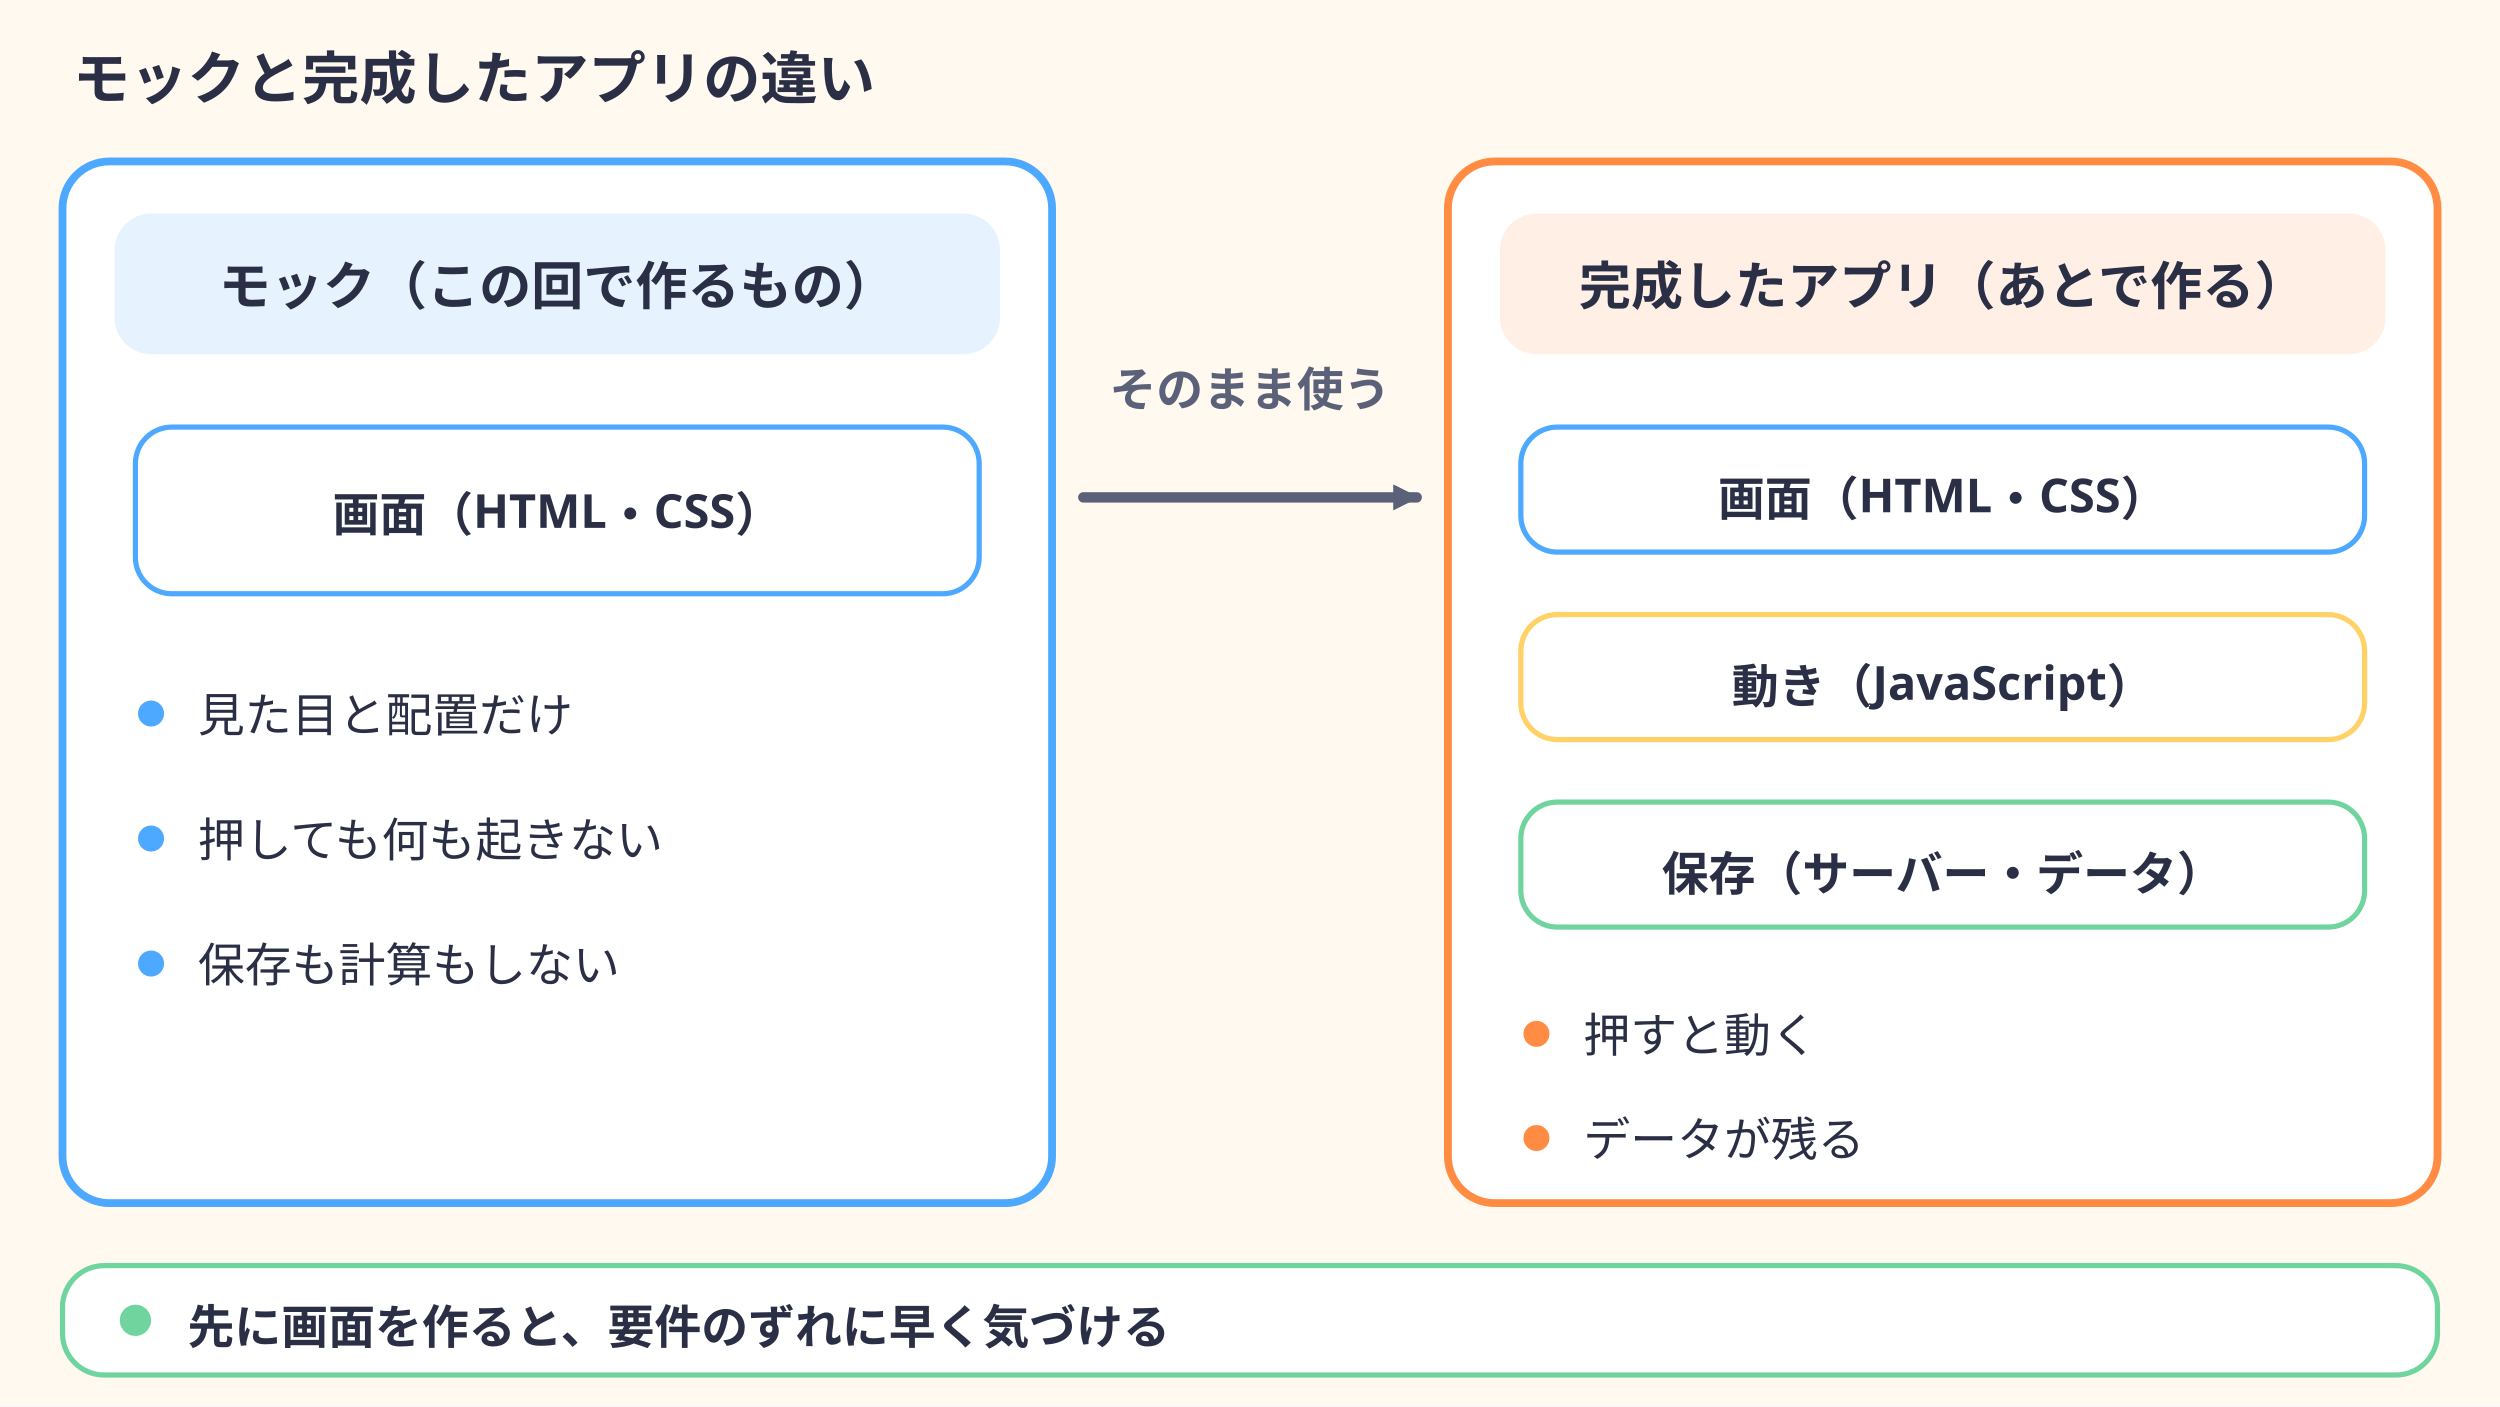
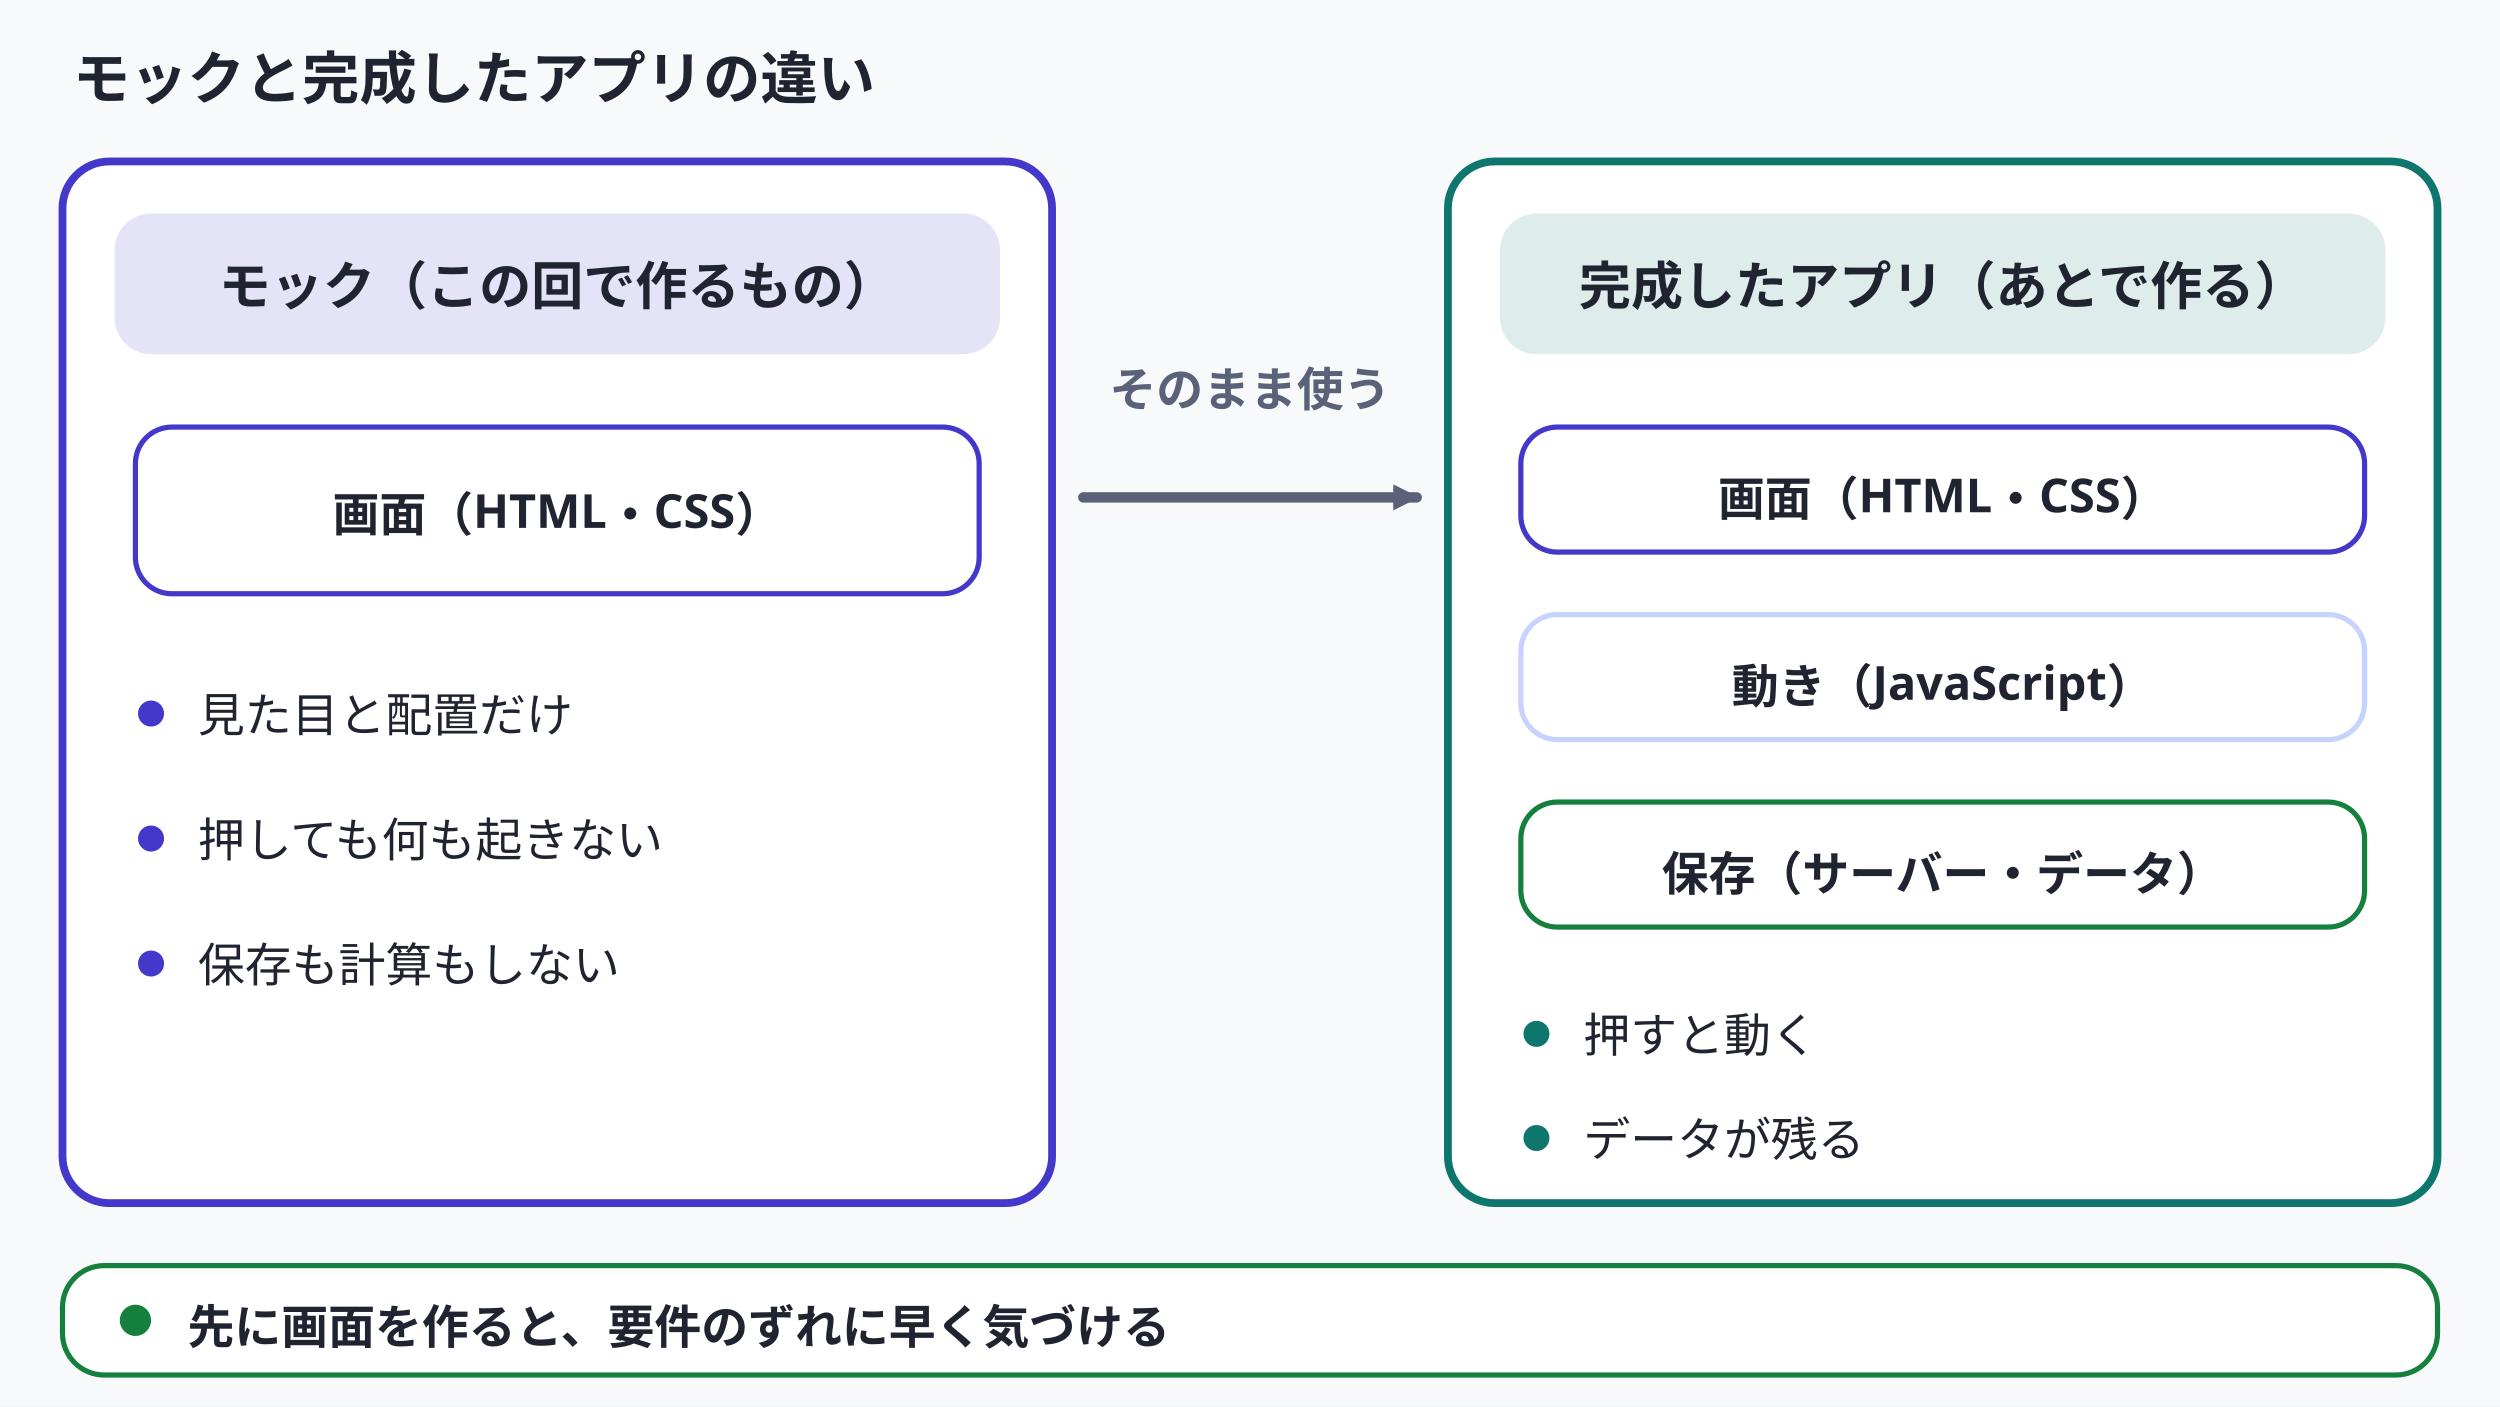
<svg xmlns="http://www.w3.org/2000/svg" viewBox="0 0 960 540" role="img" aria-labelledby="svg-title svg-desc">
  <defs>
    <marker id="arrow-gray" markerWidth="10" markerHeight="10" refX="9" refY="5" orient="auto" markerUnits="userSpaceOnUse" viewBox="0 0 10 10">
      <path d="M0 0L10 5L0 10Z" fill="#5A6178" />
    </marker>
  </defs>
-   <rect id="canvas" x="0" y="0" width="960" height="540" fill="#FFF9F0" />
-   <g font-family="'Hiragino Kaku Gothic ProN','Hiragino Sans','Noto Sans JP',sans-serif" fill="#2A2F45">
+   <rect id="canvas" x="0" y="0" width="960" height="540" fill="#F7F9FB" />
+   <g font-family="'Hiragino Kaku Gothic ProN','Hiragino Sans','Noto Sans JP',sans-serif" fill="#1F2430">
    <text id="main-title" x="28" y="38" font-size="22" font-weight="700">モックと完成したアプリの違い</text>
-     <rect id="mock-panel" x="24" y="62" width="380" height="400" rx="18" fill="#FFFFFF" stroke="#4DA8FF" stroke-width="3" />
-     <rect id="mock-heading-box" x="44" y="82" width="340" height="54" rx="14" fill="#4DA8FF" fill-opacity="0.14" />
+     <rect id="mock-panel" x="24" y="62" width="380" height="400" rx="18" fill="#FFFFFF" stroke="#4338CA" stroke-width="3" />
+     <rect id="mock-heading-box" x="44" y="82" width="340" height="54" rx="14" fill="#4338CA" fill-opacity="0.14" />
    <text id="mock-heading" x="214" y="117" font-size="20" font-weight="700" text-anchor="middle">モック（この回で作るもの）</text>
-     <rect id="mock-screen-box" x="52" y="164" width="324" height="64" rx="14" fill="#FFFFFF" stroke="#4DA8FF" stroke-width="2" />
+     <rect id="mock-screen-box" x="52" y="164" width="324" height="64" rx="14" fill="#FFFFFF" stroke="#4338CA" stroke-width="2" />
    <text id="mock-screen-text" x="214" y="204" font-size="18" font-weight="700" text-anchor="middle">画面（HTML・CSS）</text>
-     <circle id="mock-point-1" cx="58" cy="274" r="5" fill="#4DA8FF" />
+     <circle id="mock-point-1" cx="58" cy="274" r="5" fill="#4338CA" />
    <text id="mock-line-1" x="76" y="281" font-size="18">見た目と配置だけ</text>
-     <circle id="mock-point-2" cx="58" cy="322" r="5" fill="#4DA8FF" />
+     <circle id="mock-point-2" cx="58" cy="322" r="5" fill="#4338CA" />
    <text id="mock-line-2" x="76" y="329" font-size="18">押しても何も起きない</text>
-     <circle id="mock-point-3" cx="58" cy="370" r="5" fill="#4DA8FF" />
+     <circle id="mock-point-3" cx="58" cy="370" r="5" fill="#4338CA" />
    <text id="mock-line-3" x="76" y="377" font-size="18">保存も計算もしない</text>
-     <rect id="app-panel" x="556" y="62" width="380" height="400" rx="18" fill="#FFFFFF" stroke="#FF8C42" stroke-width="3" />
-     <rect id="app-heading-box" x="576" y="82" width="340" height="54" rx="14" fill="#FF8C42" fill-opacity="0.14" />
+     <rect id="app-panel" x="556" y="62" width="380" height="400" rx="18" fill="#FFFFFF" stroke="#0F766E" stroke-width="3" />
+     <rect id="app-heading-box" x="576" y="82" width="340" height="54" rx="14" fill="#0F766E" fill-opacity="0.14" />
    <text id="app-heading" x="746" y="117" font-size="20" font-weight="700" text-anchor="middle">完成したアプリ（あとで作る）</text>
-     <rect id="app-screen-box" x="584" y="164" width="324" height="48" rx="14" fill="#FFFFFF" stroke="#4DA8FF" stroke-width="2" />
+     <rect id="app-screen-box" x="584" y="164" width="324" height="48" rx="14" fill="#FFFFFF" stroke="#4338CA" stroke-width="2" />
    <text id="app-screen-text" x="746" y="198" font-size="18" font-weight="700" text-anchor="middle">画面（HTML・CSS）</text>
-     <rect id="app-motion-box" x="584" y="236" width="324" height="48" rx="14" fill="#FFFFFF" stroke="#FFD166" stroke-width="2" />
+     <rect id="app-motion-box" x="584" y="236" width="324" height="48" rx="14" fill="#FFFFFF" stroke="#C7D2FE" stroke-width="2" />
    <text id="app-motion-text" x="746" y="270" font-size="18" font-weight="700" text-anchor="middle">動き（JavaScript）</text>
-     <rect id="app-storage-box" x="584" y="308" width="324" height="48" rx="14" fill="#FFFFFF" stroke="#6FD49D" stroke-width="2" />
+     <rect id="app-storage-box" x="584" y="308" width="324" height="48" rx="14" fill="#FFFFFF" stroke="#15803D" stroke-width="2" />
    <text id="app-storage-text" x="746" y="342" font-size="18" font-weight="700" text-anchor="middle">保存（サーバー・データ）</text>
-     <circle id="app-point-1" cx="590" cy="397" r="5" fill="#FF8C42" />
+     <circle id="app-point-1" cx="590" cy="397" r="5" fill="#0F766E" />
    <text id="app-line-1" x="608" y="404" font-size="18">押すと動く</text>
-     <circle id="app-point-2" cx="590" cy="437" r="5" fill="#FF8C42" />
+     <circle id="app-point-2" cx="590" cy="437" r="5" fill="#0F766E" />
    <text id="app-line-2" x="608" y="444" font-size="18">データが残る</text>
    <text id="reuse-label" x="480" y="156" font-size="18" font-weight="700" fill="#5A6178" text-anchor="middle">そのまま使う</text>
    <path id="reuse-arrow" d="M416 191H544" fill="none" stroke="#5A6178" stroke-width="4" stroke-linecap="round" marker-end="url(#arrow-gray)" />
-     <rect id="benefit-box" x="24" y="486" width="912" height="42" rx="16" fill="#FFFFFF" stroke="#6FD49D" stroke-width="2" />
-     <circle id="benefit-point" cx="52" cy="507" r="6" fill="#6FD49D" />
+     <rect id="benefit-box" x="24" y="486" width="912" height="42" rx="16" fill="#FFFFFF" stroke="#15803D" stroke-width="2" />
+     <circle id="benefit-point" cx="52" cy="507" r="6" fill="#15803D" />
    <text id="benefit-text" x="72" y="516" font-size="18" font-weight="700">先に画面を作ると、要件のずれに早く気づける</text>
  </g>
</svg>
